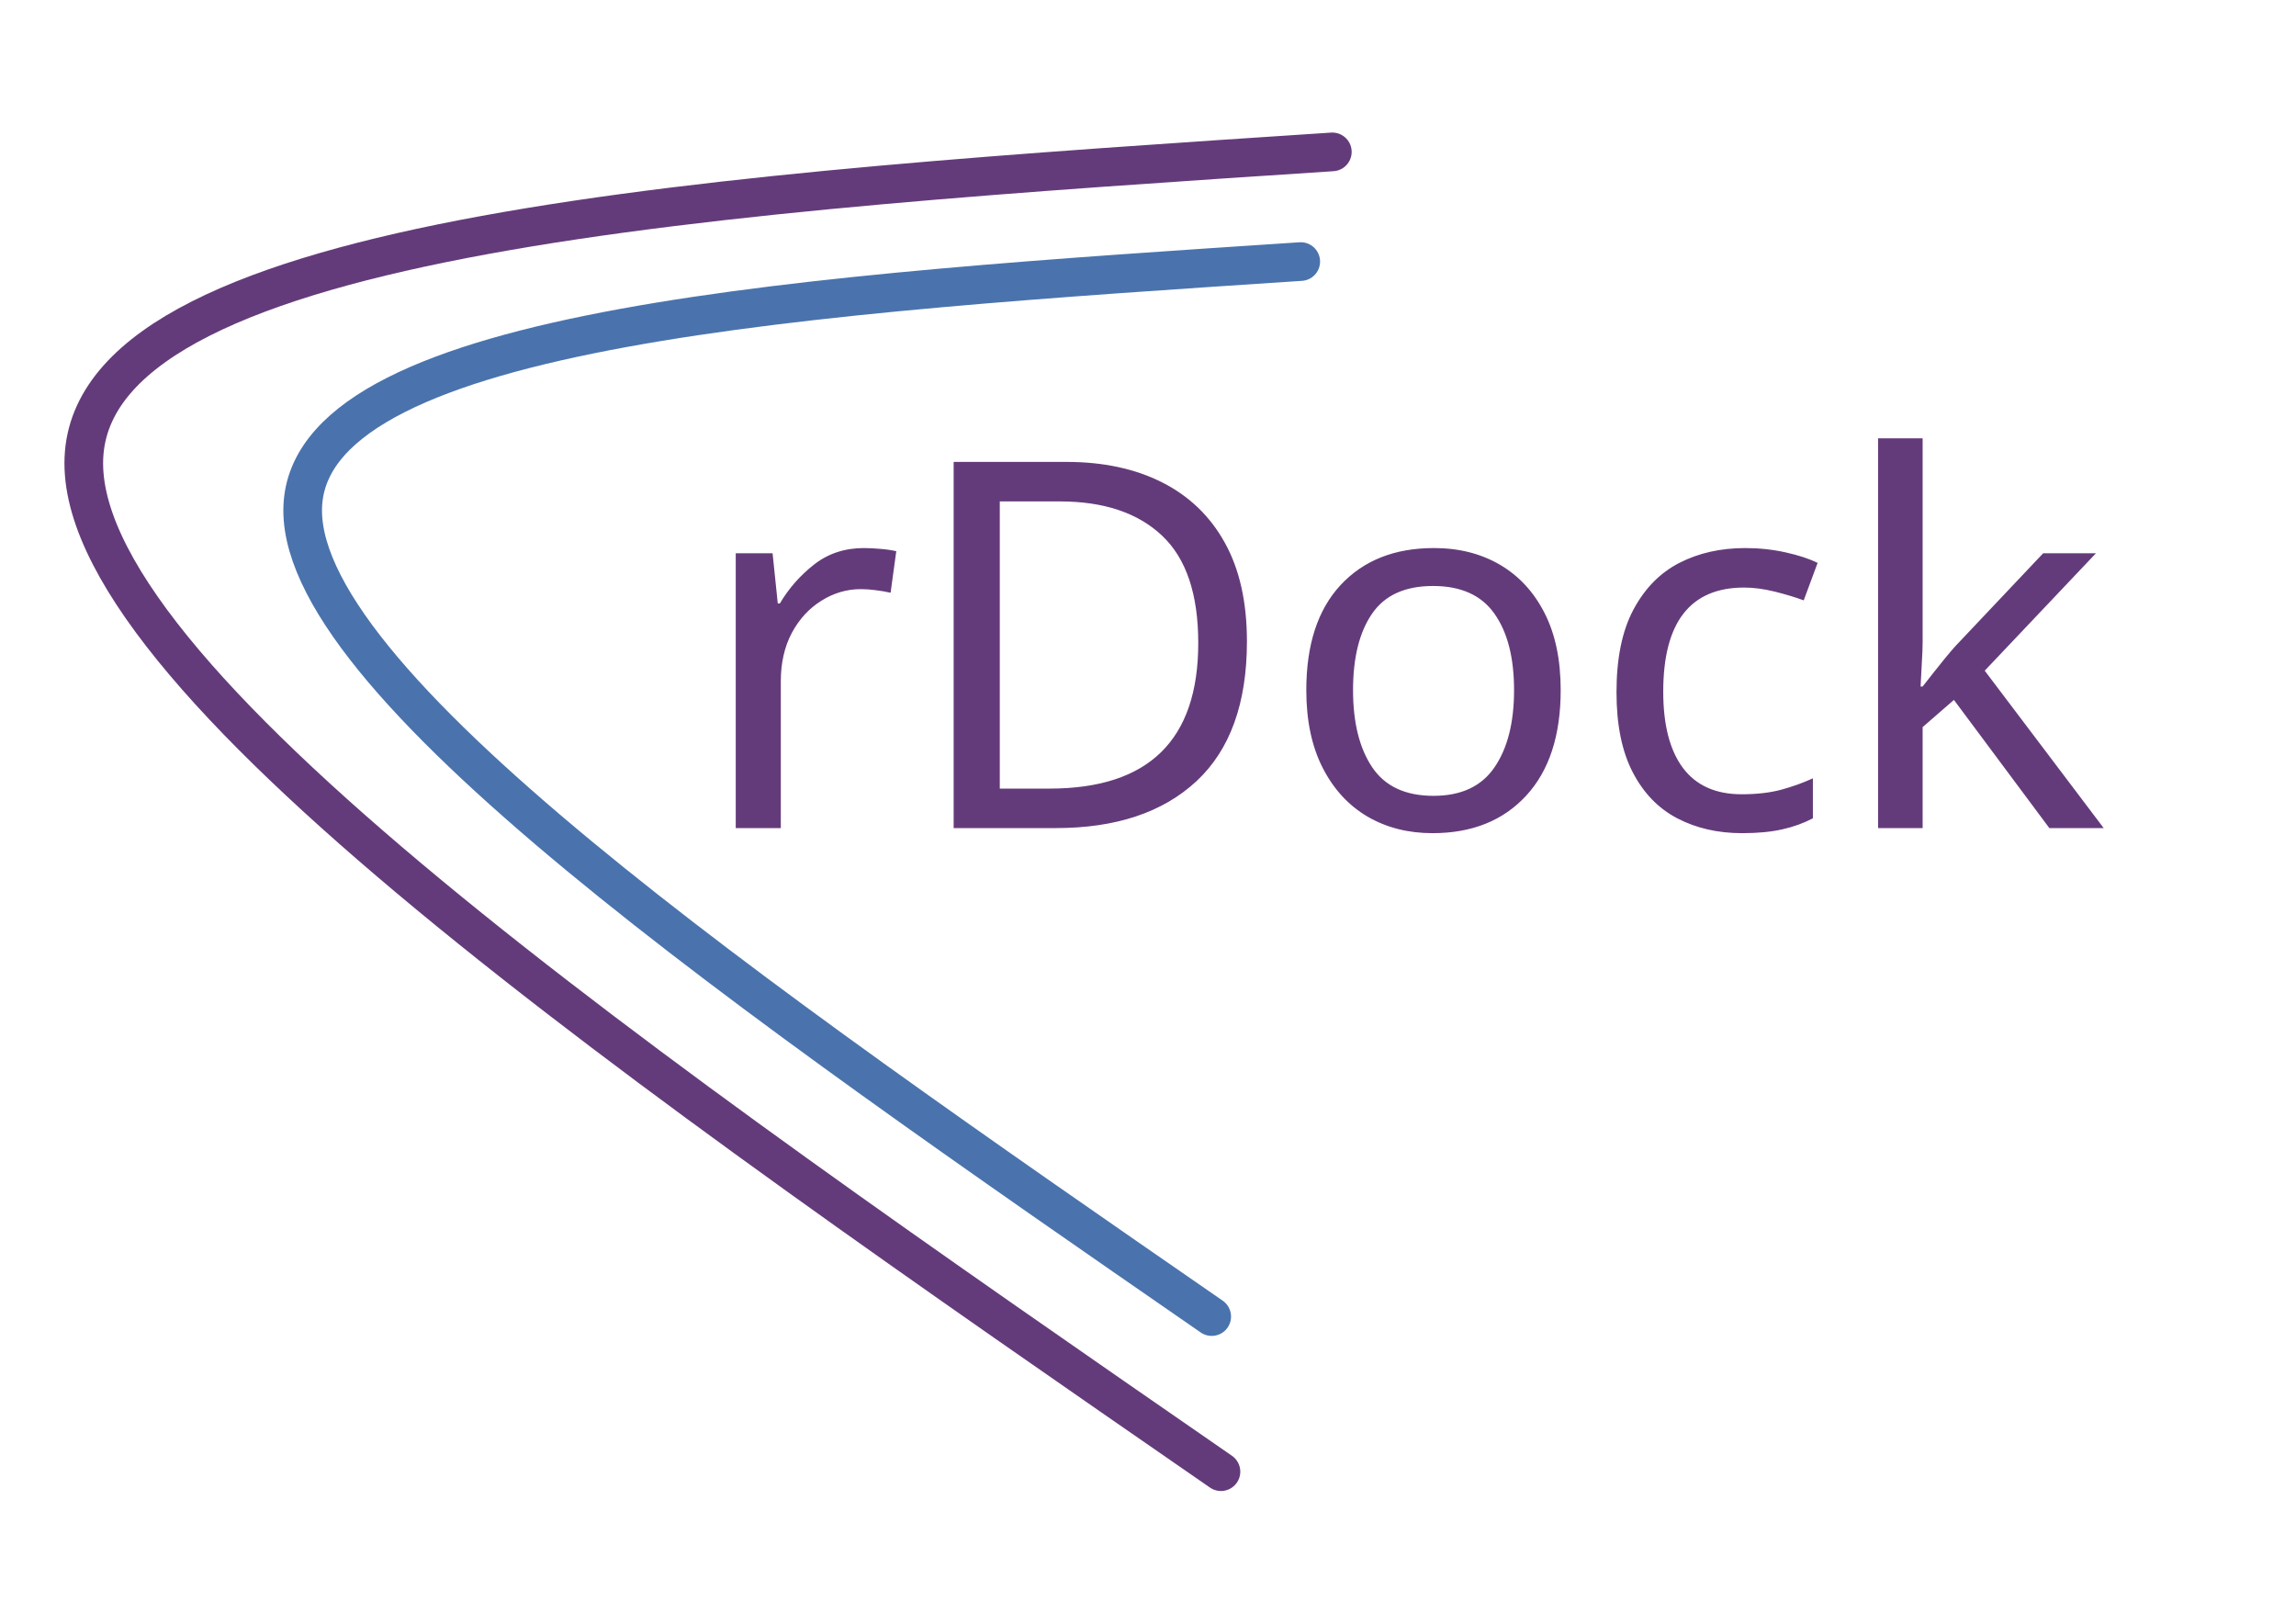
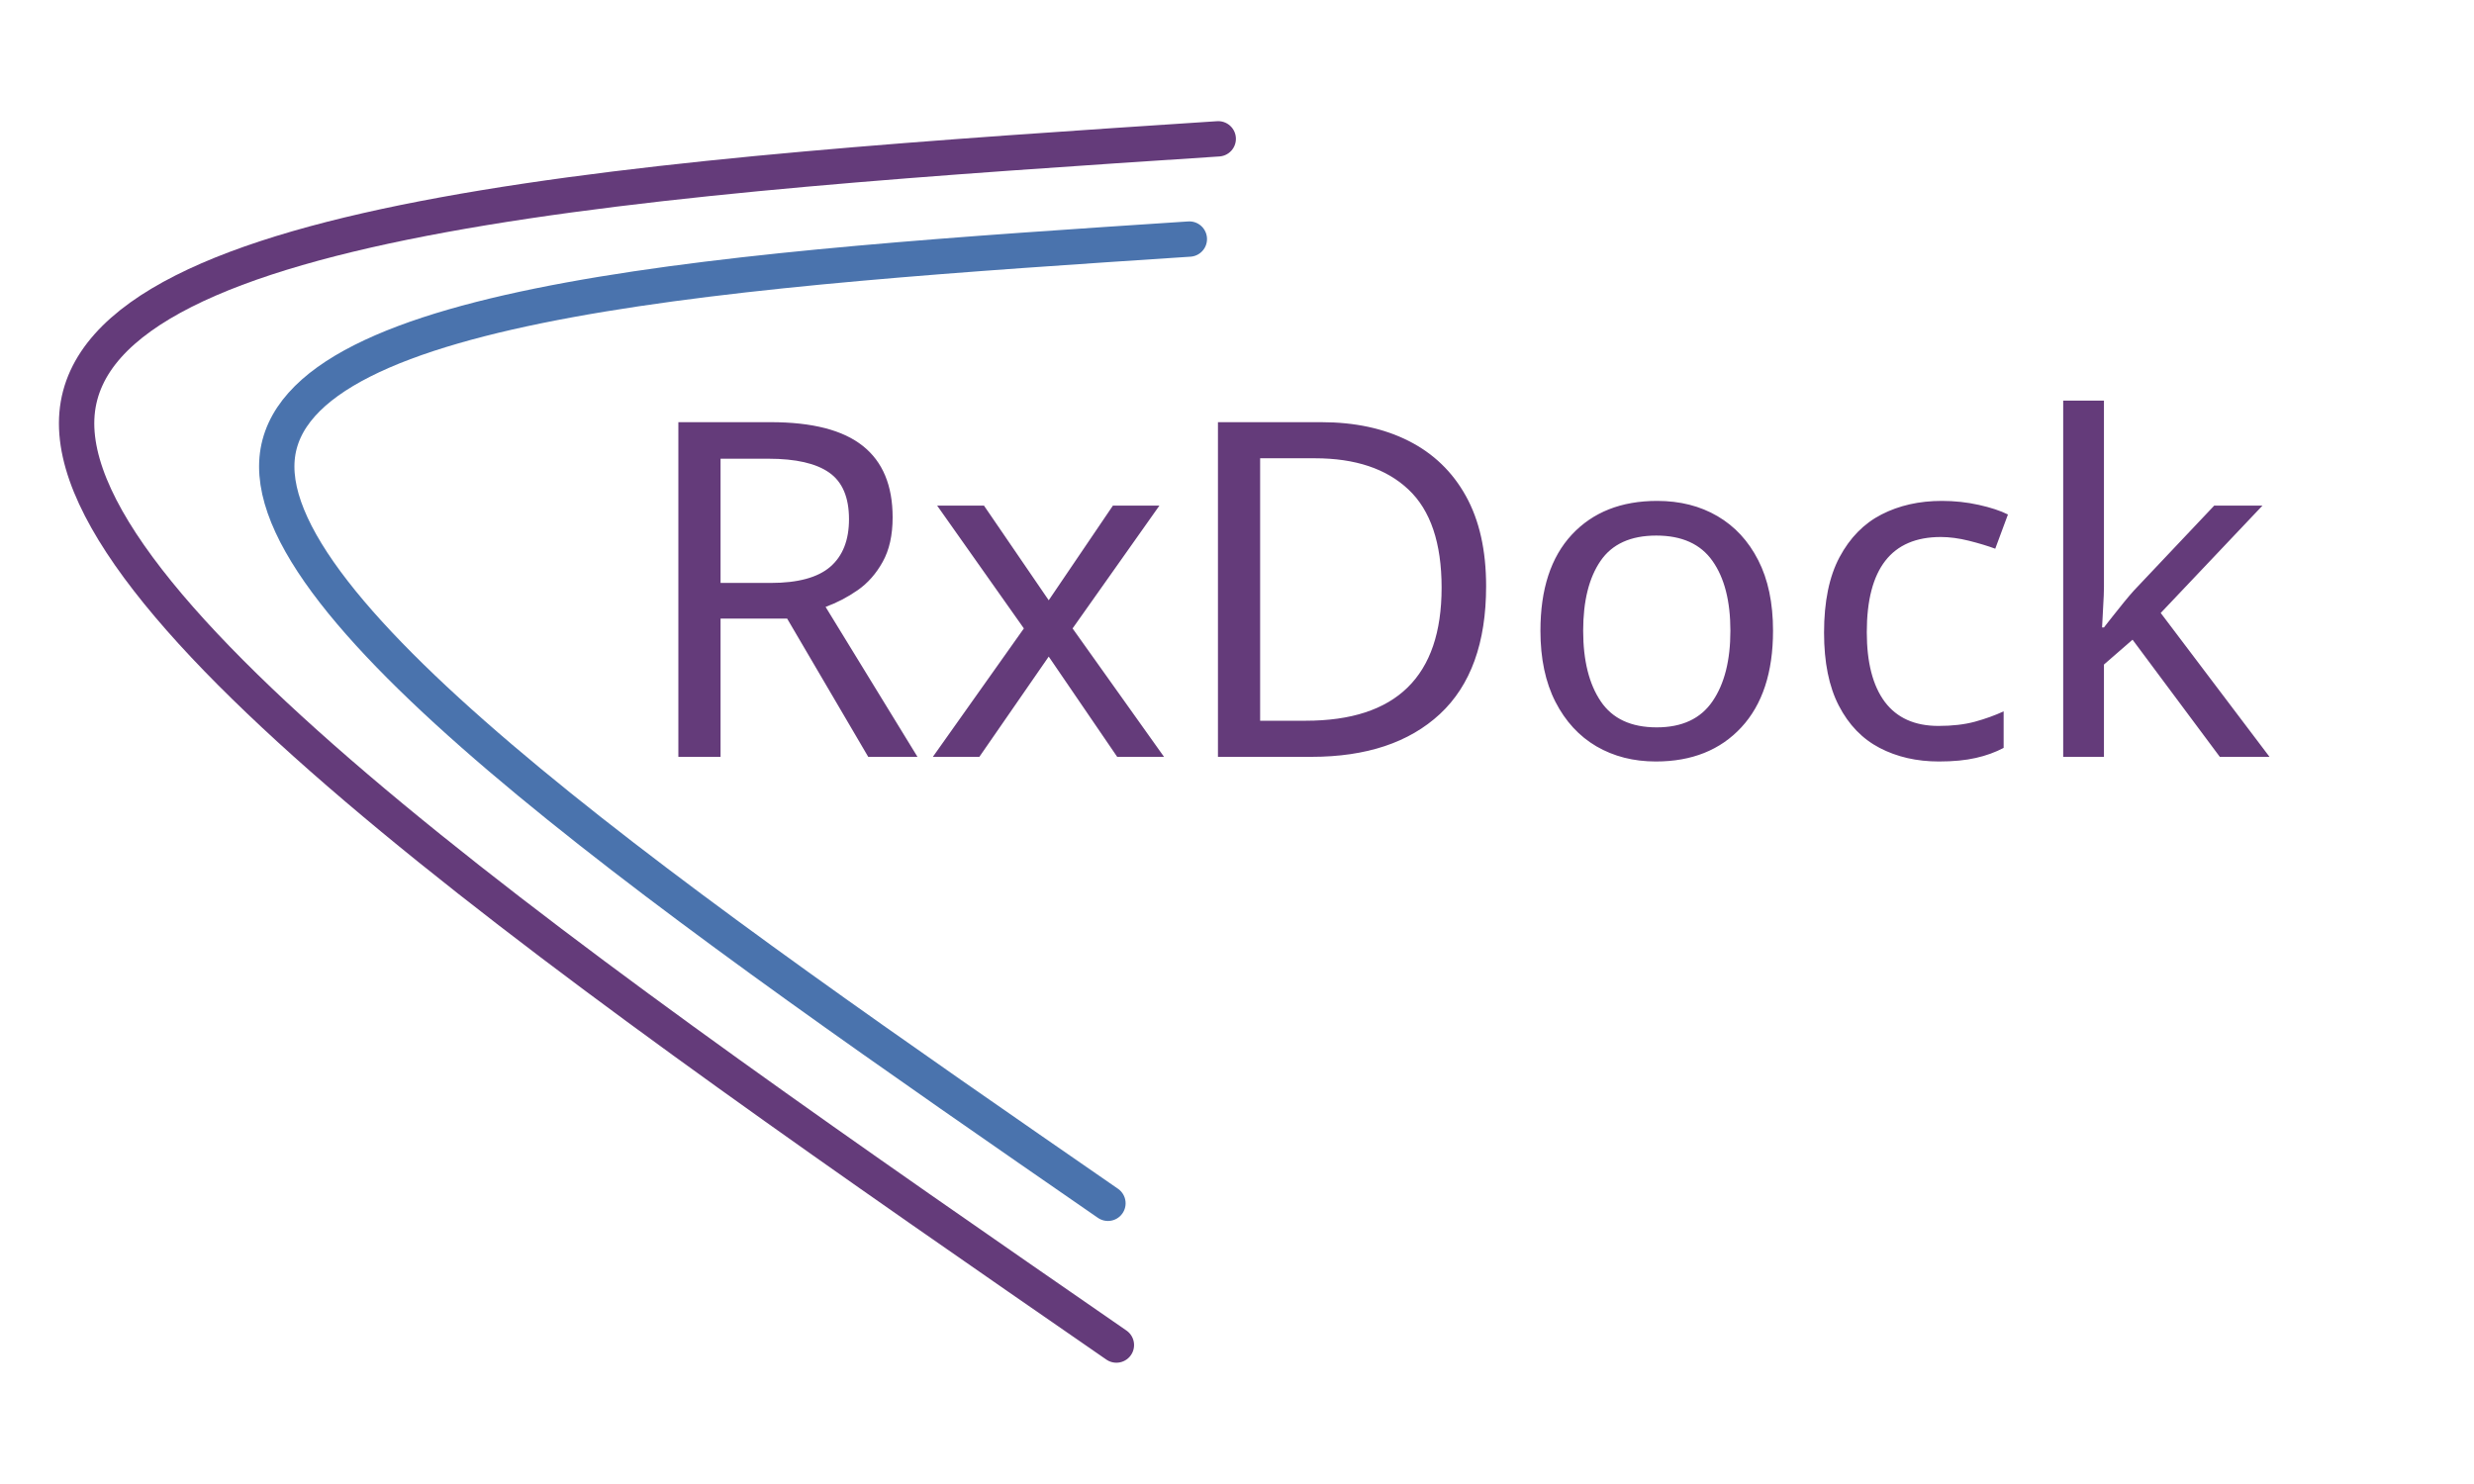
- <svg xmlns="http://www.w3.org/2000/svg" id="svg8" version="1.1" viewBox="0 0 297 210" height="210mm" width="297mm">
+ <svg xmlns="http://www.w3.org/2000/svg" width="350mm" height="210mm" viewBox="0 0 350 210" version="1.1" id="svg8">
  <defs id="defs2" />
-   <g transform="translate(-67.3121,100.7881)" id="layer1">
-     <path transform="matrix(6.850704,0,0,6.850704,-385.5596,-656.0405)" id="path16093" d="M 89.16,108.834 C 78.252,101.292 67.345,93.75 67.696,89.598 68.047,85.445 79.655,84.682 91.263,83.918" style="fill:none;stroke:#643b7a;stroke-width:0.73;stroke-linecap:round;stroke-linejoin:miter;stroke-miterlimit:4;stroke-dasharray:none;stroke-opacity:1" />
-     <path id="path16093-5" d="M 89.16,108.834 C 78.252,101.292 67.345,93.75 67.696,89.598 68.047,85.445 79.655,84.682 91.263,83.918" style="fill:none;stroke:#4a73ad;stroke-width:0.913;stroke-linecap:round;stroke-linejoin:miter;stroke-miterlimit:4;stroke-dasharray:none;stroke-opacity:1" transform="matrix(5.476334,0,0,5.476334,-264.2165,-526.5218)" />
-     <text id="text16117" y="6.314" x="156.843" style="font-style:normal;font-weight:normal;font-size:71.406px;line-height:1.25;font-family:sans-serif;letter-spacing:0px;word-spacing:0px;fill:#643b7a;fill-opacity:1;stroke:none;stroke-width:1.785" xml:space="preserve">
-       <tspan style="font-style:normal;font-variant:normal;font-weight:normal;font-stretch:normal;font-size:66.322px;font-family:Comfortaa;-inkscape-font-specification:Comfortaa;fill:#643b7a;fill-opacity:1;stroke-width:1.785" y="6.314" x="156.843" id="tspan16115">rDock</tspan>
+   <g id="layer1" transform="translate(-67.3121,100.7881)">
+     <path style="fill:none;stroke:#643b7a;stroke-width:0.73;stroke-linecap:round;stroke-linejoin:miter;stroke-miterlimit:4;stroke-dasharray:none;stroke-opacity:1" d="M 89.16,108.834 C 78.252,101.292 67.345,93.75 67.696,89.598 68.047,85.445 79.655,84.682 91.263,83.918" id="path16093" transform="matrix(6.850704,0,0,6.850704,-385.5596,-656.0405)" />
+     <path transform="matrix(5.476334,0,0,5.476334,-264.2165,-526.5218)" style="fill:none;stroke:#4a73ad;stroke-width:0.913;stroke-linecap:round;stroke-linejoin:miter;stroke-miterlimit:4;stroke-dasharray:none;stroke-opacity:1" d="M 89.16,108.834 C 78.252,101.292 67.345,93.75 67.696,89.598 68.047,85.445 79.655,84.682 91.263,83.918" id="path16093-5" />
+     <text xml:space="preserve" style="font-style:normal;font-weight:normal;font-size:71.406px;line-height:1.25;font-family:sans-serif;letter-spacing:0px;word-spacing:0px;fill:#643b7a;fill-opacity:1;stroke:none;stroke-width:1.785" x="156.843" y="6.314" id="text16117">
+       <tspan id="tspan16115" x="156.843" y="6.314" style="font-style:normal;font-variant:normal;font-weight:normal;font-stretch:normal;font-size:66.322px;font-family:Comfortaa;-inkscape-font-specification:Comfortaa;fill:#643b7a;fill-opacity:1;stroke-width:1.785">RxDock</tspan>
    </text>
  </g>
</svg>
